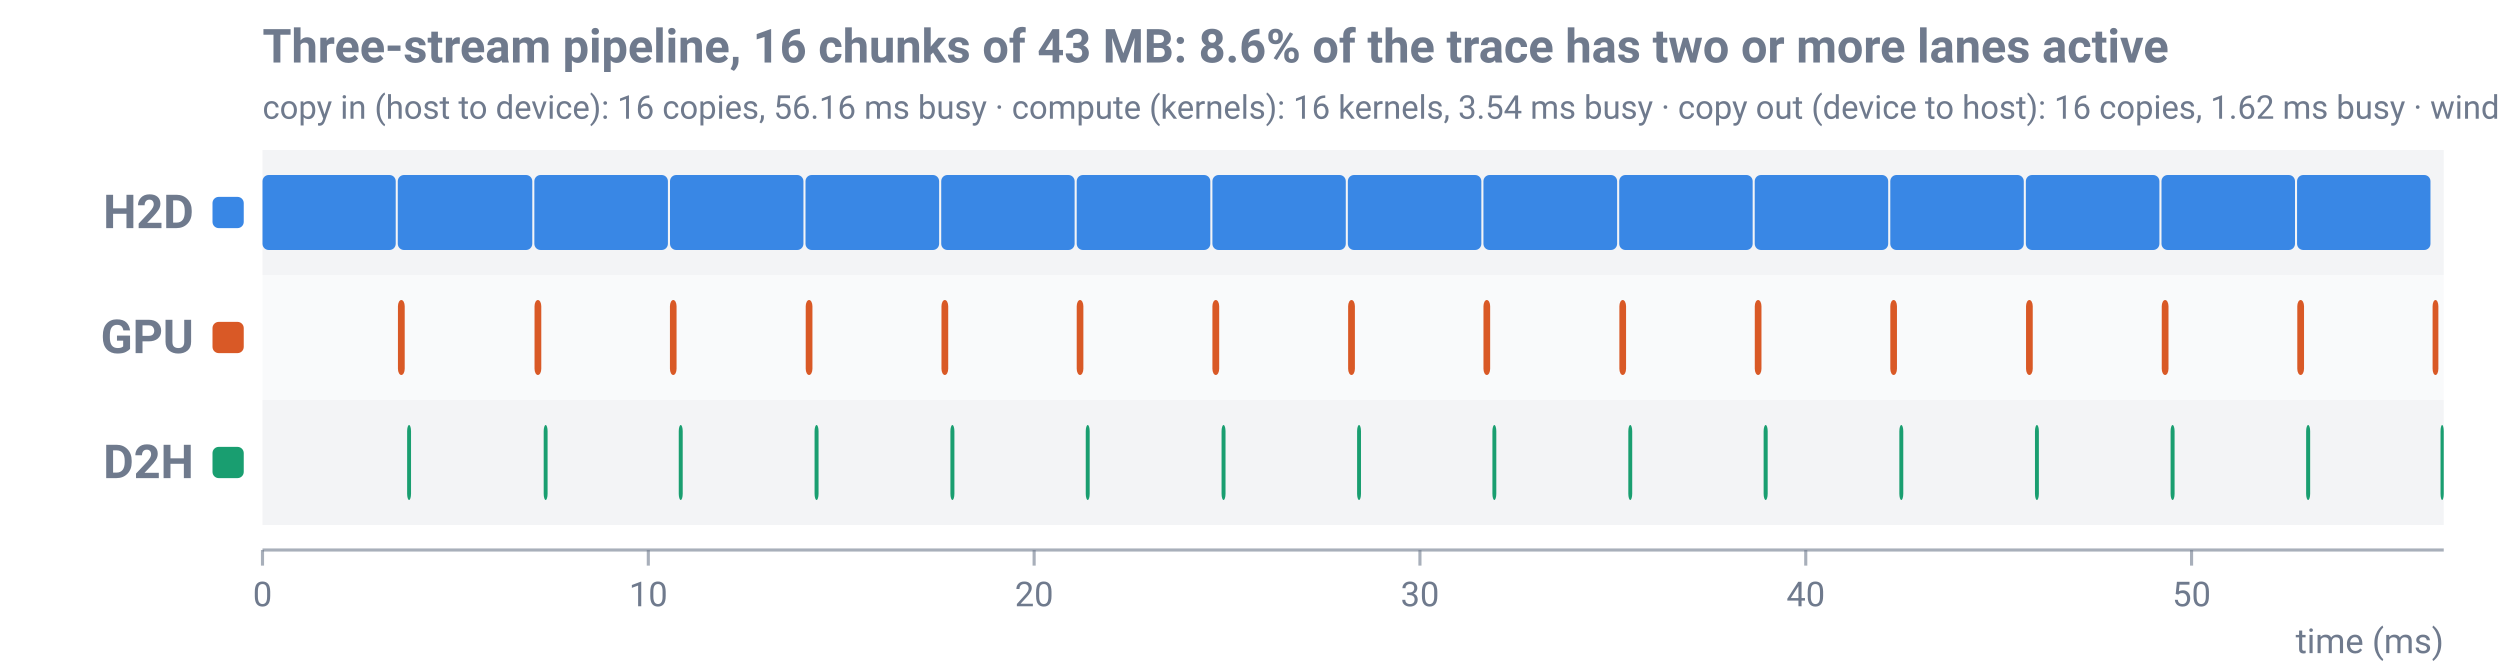
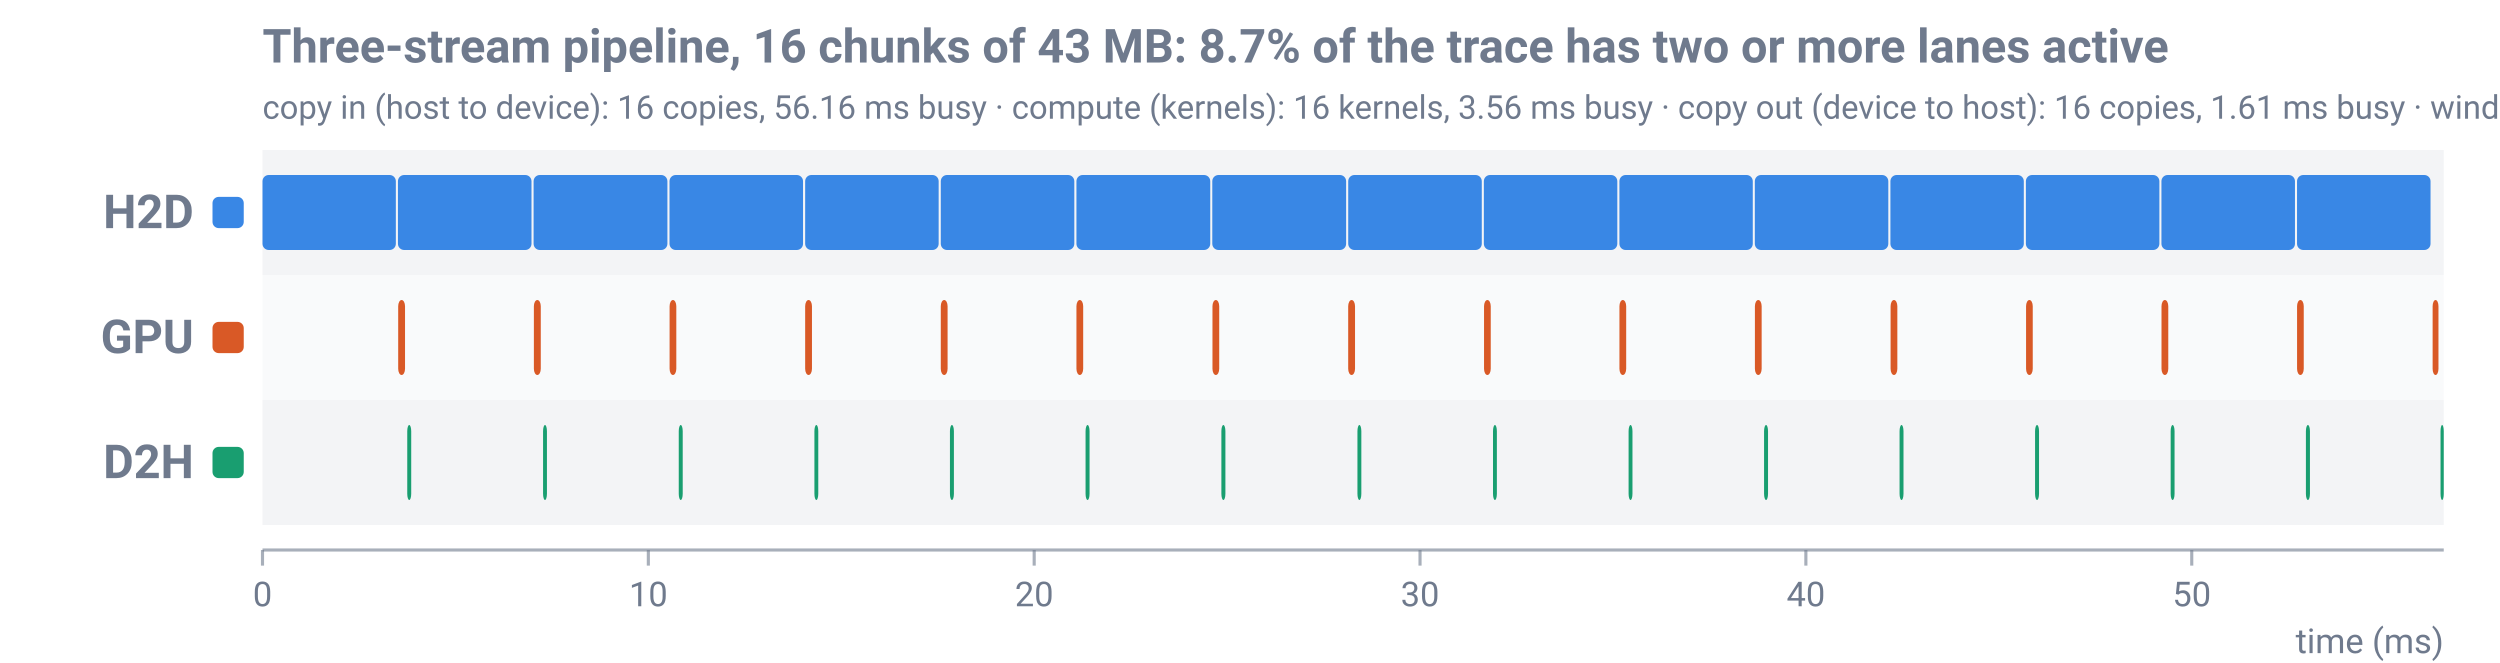
<svg xmlns="http://www.w3.org/2000/svg" viewBox="0 0 800 212" width="100%" role="img" aria-labelledby="pipeline-timeline-title" style="max-width:100%;height:auto;font-family:system-ui, -apple-system, 'Segoe UI', Roboto, Helvetica, Arial, sans-serif">
-   <text class="title" x="84" y="20" font-size="15" font-weight="600" fill="#6f7a8d">Three-stream pipeline, 16 chunks of 43 MB: 8.6% of the trace has two or more lanes active</text>
-   <text class="legend" x="84" y="38" font-size="10.5" fill="#6f7a8d">copy in (host to device): 16 copies, 56.16 ms busy · compute (kernels): 16 kernels, 3.54 ms busy · copy out (device to host): 16 copies, 1.62 ms busy · window 56.54 ms</text>
+   <text class="title" x="84" y="20" font-size="15" font-weight="600" fill="#6f7a8d">Three-stream pipeline, 16 chunks of 43 MB: 8.7% of the trace has two or more lanes active</text>
+   <text class="legend" x="84" y="38" font-size="10.5" fill="#6f7a8d">copy in (host to device): 16 copies, 56.16 ms busy · compute (kernels): 16 kernels, 3.56 ms busy · copy out (device to host): 16 copies, 1.61 ms busy · window 56.53 ms</text>
  <g class="lane" data-lane="h2d">
    <rect class="band" x="84" y="48" width="698" height="40" fill="#8892a6" fill-opacity="0.1" />
    <rect class="swatch" x="68" y="63.0" width="10" height="10" rx="2" fill="#3987e5" />
    <text class="label" x="62" y="73.0" text-anchor="end" font-size="15" font-weight="600" fill="#6f7a8d">H2D</text>
-     <rect class="bar" data-lane="h2d" x="84.00" y="56.0" width="42.63" height="24" rx="2" fill="#3987e5" />
-     <rect class="bar" data-lane="h2d" x="127.29" y="56.0" width="43.04" height="24" rx="2" fill="#3987e5" />
-     <rect class="bar" data-lane="h2d" x="170.99" y="56.0" width="42.74" height="24" rx="2" fill="#3987e5" />
-     <rect class="bar" data-lane="h2d" x="214.40" y="56.0" width="42.70" height="24" rx="2" fill="#3987e5" />
-     <rect class="bar" data-lane="h2d" x="257.76" y="56.0" width="42.76" height="24" rx="2" fill="#3987e5" />
-     <rect class="bar" data-lane="h2d" x="301.19" y="56.0" width="42.69" height="24" rx="2" fill="#3987e5" />
-     <rect class="bar" data-lane="h2d" x="344.55" y="56.0" width="42.75" height="24" rx="2" fill="#3987e5" />
-     <rect class="bar" data-lane="h2d" x="387.97" y="56.0" width="42.68" height="24" rx="2" fill="#3987e5" />
-     <rect class="bar" data-lane="h2d" x="431.31" y="56.0" width="42.72" height="24" rx="2" fill="#3987e5" />
-     <rect class="bar" data-lane="h2d" x="474.70" y="56.0" width="42.78" height="24" rx="2" fill="#3987e5" />
-     <rect class="bar" data-lane="h2d" x="518.15" y="56.0" width="42.70" height="24" rx="2" fill="#3987e5" />
-     <rect class="bar" data-lane="h2d" x="561.51" y="56.0" width="42.71" height="24" rx="2" fill="#3987e5" />
-     <rect class="bar" data-lane="h2d" x="604.89" y="56.0" width="42.72" height="24" rx="2" fill="#3987e5" />
-     <rect class="bar" data-lane="h2d" x="648.27" y="56.0" width="42.74" height="24" rx="2" fill="#3987e5" />
-     <rect class="bar" data-lane="h2d" x="691.68" y="56.0" width="42.72" height="24" rx="2" fill="#3987e5" />
-     <rect class="bar" data-lane="h2d" x="735.06" y="56.0" width="42.69" height="24" rx="2" fill="#3987e5" />
+     <rect class="bar" data-lane="h2d" x="84.00" y="56.0" width="42.67" height="24" rx="2" fill="#3987e5" />
+     <rect class="bar" data-lane="h2d" x="127.34" y="56.0" width="42.74" height="24" rx="2" fill="#3987e5" />
+     <rect class="bar" data-lane="h2d" x="170.75" y="56.0" width="42.82" height="24" rx="2" fill="#3987e5" />
+     <rect class="bar" data-lane="h2d" x="214.24" y="56.0" width="42.73" height="24" rx="2" fill="#3987e5" />
+     <rect class="bar" data-lane="h2d" x="257.65" y="56.0" width="42.72" height="24" rx="2" fill="#3987e5" />
+     <rect class="bar" data-lane="h2d" x="301.05" y="56.0" width="42.73" height="24" rx="2" fill="#3987e5" />
+     <rect class="bar" data-lane="h2d" x="344.46" y="56.0" width="42.82" height="24" rx="2" fill="#3987e5" />
+     <rect class="bar" data-lane="h2d" x="387.93" y="56.0" width="42.83" height="24" rx="2" fill="#3987e5" />
+     <rect class="bar" data-lane="h2d" x="431.43" y="56.0" width="42.74" height="24" rx="2" fill="#3987e5" />
+     <rect class="bar" data-lane="h2d" x="474.83" y="56.0" width="42.71" height="24" rx="2" fill="#3987e5" />
+     <rect class="bar" data-lane="h2d" x="518.21" y="56.0" width="42.68" height="24" rx="2" fill="#3987e5" />
+     <rect class="bar" data-lane="h2d" x="561.54" y="56.0" width="42.72" height="24" rx="2" fill="#3987e5" />
+     <rect class="bar" data-lane="h2d" x="604.93" y="56.0" width="42.69" height="24" rx="2" fill="#3987e5" />
+     <rect class="bar" data-lane="h2d" x="648.28" y="56.0" width="42.72" height="24" rx="2" fill="#3987e5" />
+     <rect class="bar" data-lane="h2d" x="691.66" y="56.0" width="42.73" height="24" rx="2" fill="#3987e5" />
+     <rect class="bar" data-lane="h2d" x="735.05" y="56.0" width="42.72" height="24" rx="2" fill="#3987e5" />
  </g>
  <g class="lane" data-lane="kernel">
    <rect class="band" x="84" y="88" width="698" height="40" fill="#8892a6" fill-opacity="0.05" />
    <rect class="swatch" x="68" y="103.0" width="10" height="10" rx="2" fill="#d95926" />
    <text class="label" x="62" y="113.0" text-anchor="end" font-size="15" font-weight="600" fill="#6f7a8d">GPU</text>
-     <rect class="bar" data-lane="kernel" x="127.34" y="96.0" width="2.17" height="24" rx="2" fill="#d95926" />
-     <rect class="bar" data-lane="kernel" x="171.05" y="96.0" width="2.16" height="24" rx="2" fill="#d95926" />
-     <rect class="bar" data-lane="kernel" x="214.38" y="96.0" width="2.12" height="24" rx="2" fill="#d95926" />
-     <rect class="bar" data-lane="kernel" x="257.83" y="96.0" width="2.15" height="24" rx="2" fill="#d95926" />
-     <rect class="bar" data-lane="kernel" x="301.27" y="96.0" width="2.16" height="24" rx="2" fill="#d95926" />
-     <rect class="bar" data-lane="kernel" x="344.55" y="96.0" width="2.13" height="24" rx="2" fill="#d95926" />
-     <rect class="bar" data-lane="kernel" x="387.97" y="96.0" width="2.17" height="24" rx="2" fill="#d95926" />
-     <rect class="bar" data-lane="kernel" x="431.40" y="96.0" width="2.17" height="24" rx="2" fill="#d95926" />
-     <rect class="bar" data-lane="kernel" x="474.71" y="96.0" width="2.14" height="24" rx="2" fill="#d95926" />
-     <rect class="bar" data-lane="kernel" x="518.20" y="96.0" width="2.14" height="24" rx="2" fill="#d95926" />
-     <rect class="bar" data-lane="kernel" x="561.53" y="96.0" width="2.14" height="24" rx="2" fill="#d95926" />
-     <rect class="bar" data-lane="kernel" x="604.90" y="96.0" width="2.13" height="24" rx="2" fill="#d95926" />
-     <rect class="bar" data-lane="kernel" x="648.33" y="96.0" width="2.15" height="24" rx="2" fill="#d95926" />
-     <rect class="bar" data-lane="kernel" x="691.76" y="96.0" width="2.16" height="24" rx="2" fill="#d95926" />
-     <rect class="bar" data-lane="kernel" x="735.13" y="96.0" width="2.16" height="24" rx="2" fill="#d95926" />
-     <rect class="bar" data-lane="kernel" x="778.43" y="96.0" width="1.85" height="24" rx="2" fill="#d95926" />
+     <rect class="bar" data-lane="kernel" x="127.42" y="96.0" width="2.19" height="24" rx="2" fill="#d95926" />
+     <rect class="bar" data-lane="kernel" x="170.84" y="96.0" width="2.21" height="24" rx="2" fill="#d95926" />
+     <rect class="bar" data-lane="kernel" x="214.27" y="96.0" width="2.15" height="24" rx="2" fill="#d95926" />
+     <rect class="bar" data-lane="kernel" x="257.65" y="96.0" width="2.18" height="24" rx="2" fill="#d95926" />
+     <rect class="bar" data-lane="kernel" x="301.05" y="96.0" width="2.18" height="24" rx="2" fill="#d95926" />
+     <rect class="bar" data-lane="kernel" x="344.46" y="96.0" width="2.16" height="24" rx="2" fill="#d95926" />
+     <rect class="bar" data-lane="kernel" x="387.99" y="96.0" width="2.16" height="24" rx="2" fill="#d95926" />
+     <rect class="bar" data-lane="kernel" x="431.42" y="96.0" width="2.19" height="24" rx="2" fill="#d95926" />
+     <rect class="bar" data-lane="kernel" x="474.89" y="96.0" width="2.15" height="24" rx="2" fill="#d95926" />
+     <rect class="bar" data-lane="kernel" x="518.22" y="96.0" width="2.16" height="24" rx="2" fill="#d95926" />
+     <rect class="bar" data-lane="kernel" x="561.57" y="96.0" width="2.16" height="24" rx="2" fill="#d95926" />
+     <rect class="bar" data-lane="kernel" x="604.99" y="96.0" width="2.16" height="24" rx="2" fill="#d95926" />
+     <rect class="bar" data-lane="kernel" x="648.34" y="96.0" width="2.14" height="24" rx="2" fill="#d95926" />
+     <rect class="bar" data-lane="kernel" x="691.68" y="96.0" width="2.17" height="24" rx="2" fill="#d95926" />
+     <rect class="bar" data-lane="kernel" x="735.06" y="96.0" width="2.14" height="24" rx="2" fill="#d95926" />
+     <rect class="bar" data-lane="kernel" x="778.44" y="96.0" width="1.87" height="24" rx="2" fill="#d95926" />
  </g>
  <g class="lane" data-lane="d2h">
    <rect class="band" x="84" y="128" width="698" height="40" fill="#8892a6" fill-opacity="0.1" />
    <rect class="swatch" x="68" y="143.0" width="10" height="10" rx="2" fill="#199e70" />
    <text class="label" x="62" y="153.0" text-anchor="end" font-size="15" font-weight="600" fill="#6f7a8d">D2H</text>
-     <rect class="bar" data-lane="d2h" x="130.28" y="136.0" width="1.25" height="24" rx="2" fill="#199e70" />
-     <rect class="bar" data-lane="d2h" x="173.98" y="136.0" width="1.25" height="24" rx="2" fill="#199e70" />
+     <rect class="bar" data-lane="d2h" x="130.32" y="136.0" width="1.27" height="24" rx="2" fill="#199e70" />
+     <rect class="bar" data-lane="d2h" x="173.78" y="136.0" width="1.24" height="24" rx="2" fill="#199e70" />
    <rect class="bar" data-lane="d2h" x="217.20" y="136.0" width="1.27" height="24" rx="2" fill="#199e70" />
-     <rect class="bar" data-lane="d2h" x="260.66" y="136.0" width="1.28" height="24" rx="2" fill="#199e70" />
-     <rect class="bar" data-lane="d2h" x="304.13" y="136.0" width="1.28" height="24" rx="2" fill="#199e70" />
-     <rect class="bar" data-lane="d2h" x="347.44" y="136.0" width="1.26" height="24" rx="2" fill="#199e70" />
-     <rect class="bar" data-lane="d2h" x="390.90" y="136.0" width="1.27" height="24" rx="2" fill="#199e70" />
-     <rect class="bar" data-lane="d2h" x="434.27" y="136.0" width="1.25" height="24" rx="2" fill="#199e70" />
-     <rect class="bar" data-lane="d2h" x="477.57" y="136.0" width="1.25" height="24" rx="2" fill="#199e70" />
-     <rect class="bar" data-lane="d2h" x="521.06" y="136.0" width="1.25" height="24" rx="2" fill="#199e70" />
-     <rect class="bar" data-lane="d2h" x="564.36" y="136.0" width="1.30" height="24" rx="2" fill="#199e70" />
-     <rect class="bar" data-lane="d2h" x="607.79" y="136.0" width="1.26" height="24" rx="2" fill="#199e70" />
-     <rect class="bar" data-lane="d2h" x="651.19" y="136.0" width="1.25" height="24" rx="2" fill="#199e70" />
-     <rect class="bar" data-lane="d2h" x="694.59" y="136.0" width="1.28" height="24" rx="2" fill="#199e70" />
-     <rect class="bar" data-lane="d2h" x="737.96" y="136.0" width="1.29" height="24" rx="2" fill="#199e70" />
+     <rect class="bar" data-lane="d2h" x="260.61" y="136.0" width="1.24" height="24" rx="2" fill="#199e70" />
+     <rect class="bar" data-lane="d2h" x="303.98" y="136.0" width="1.27" height="24" rx="2" fill="#199e70" />
+     <rect class="bar" data-lane="d2h" x="347.38" y="136.0" width="1.28" height="24" rx="2" fill="#199e70" />
+     <rect class="bar" data-lane="d2h" x="390.84" y="136.0" width="1.29" height="24" rx="2" fill="#199e70" />
+     <rect class="bar" data-lane="d2h" x="434.38" y="136.0" width="1.25" height="24" rx="2" fill="#199e70" />
+     <rect class="bar" data-lane="d2h" x="477.76" y="136.0" width="1.24" height="24" rx="2" fill="#199e70" />
+     <rect class="bar" data-lane="d2h" x="521.15" y="136.0" width="1.24" height="24" rx="2" fill="#199e70" />
+     <rect class="bar" data-lane="d2h" x="564.50" y="136.0" width="1.27" height="24" rx="2" fill="#199e70" />
+     <rect class="bar" data-lane="d2h" x="607.86" y="136.0" width="1.26" height="24" rx="2" fill="#199e70" />
+     <rect class="bar" data-lane="d2h" x="651.22" y="136.0" width="1.27" height="24" rx="2" fill="#199e70" />
+     <rect class="bar" data-lane="d2h" x="694.61" y="136.0" width="1.25" height="24" rx="2" fill="#199e70" />
+     <rect class="bar" data-lane="d2h" x="737.89" y="136.0" width="1.29" height="24" rx="2" fill="#199e70" />
    <rect class="bar" data-lane="d2h" x="780.97" y="136.0" width="1.03" height="24" rx="2" fill="#199e70" />
  </g>
  <g class="axis" fill="#6f7a8d" font-size="11">
    <line x1="84" y1="176" x2="782" y2="176" stroke="#6f7a8d" stroke-opacity="0.6" stroke-width="1" />
    <line x1="84.00" y1="176" x2="84.00" y2="181" stroke="#6f7a8d" stroke-opacity="0.6" />
    <text x="84.00" y="194" text-anchor="middle">0</text>
-     <line x1="207.46" y1="176" x2="207.46" y2="181" stroke="#6f7a8d" stroke-opacity="0.6" />
-     <text x="207.46" y="194" text-anchor="middle">10</text>
-     <line x1="330.92" y1="176" x2="330.92" y2="181" stroke="#6f7a8d" stroke-opacity="0.6" />
-     <text x="330.92" y="194" text-anchor="middle">20</text>
-     <line x1="454.38" y1="176" x2="454.38" y2="181" stroke="#6f7a8d" stroke-opacity="0.6" />
-     <text x="454.38" y="194" text-anchor="middle">30</text>
-     <line x1="577.84" y1="176" x2="577.84" y2="181" stroke="#6f7a8d" stroke-opacity="0.6" />
-     <text x="577.84" y="194" text-anchor="middle">40</text>
-     <line x1="701.30" y1="176" x2="701.30" y2="181" stroke="#6f7a8d" stroke-opacity="0.6" />
-     <text x="701.30" y="194" text-anchor="middle">50</text>
+     <line x1="207.47" y1="176" x2="207.47" y2="181" stroke="#6f7a8d" stroke-opacity="0.6" />
+     <text x="207.47" y="194" text-anchor="middle">10</text>
+     <line x1="330.94" y1="176" x2="330.94" y2="181" stroke="#6f7a8d" stroke-opacity="0.6" />
+     <text x="330.94" y="194" text-anchor="middle">20</text>
+     <line x1="454.41" y1="176" x2="454.41" y2="181" stroke="#6f7a8d" stroke-opacity="0.6" />
+     <text x="454.41" y="194" text-anchor="middle">30</text>
+     <line x1="577.88" y1="176" x2="577.88" y2="181" stroke="#6f7a8d" stroke-opacity="0.6" />
+     <text x="577.88" y="194" text-anchor="middle">40</text>
+     <line x1="701.36" y1="176" x2="701.36" y2="181" stroke="#6f7a8d" stroke-opacity="0.6" />
+     <text x="701.36" y="194" text-anchor="middle">50</text>
    <text x="782" y="209" text-anchor="end">time (ms)</text>
  </g>
</svg>
